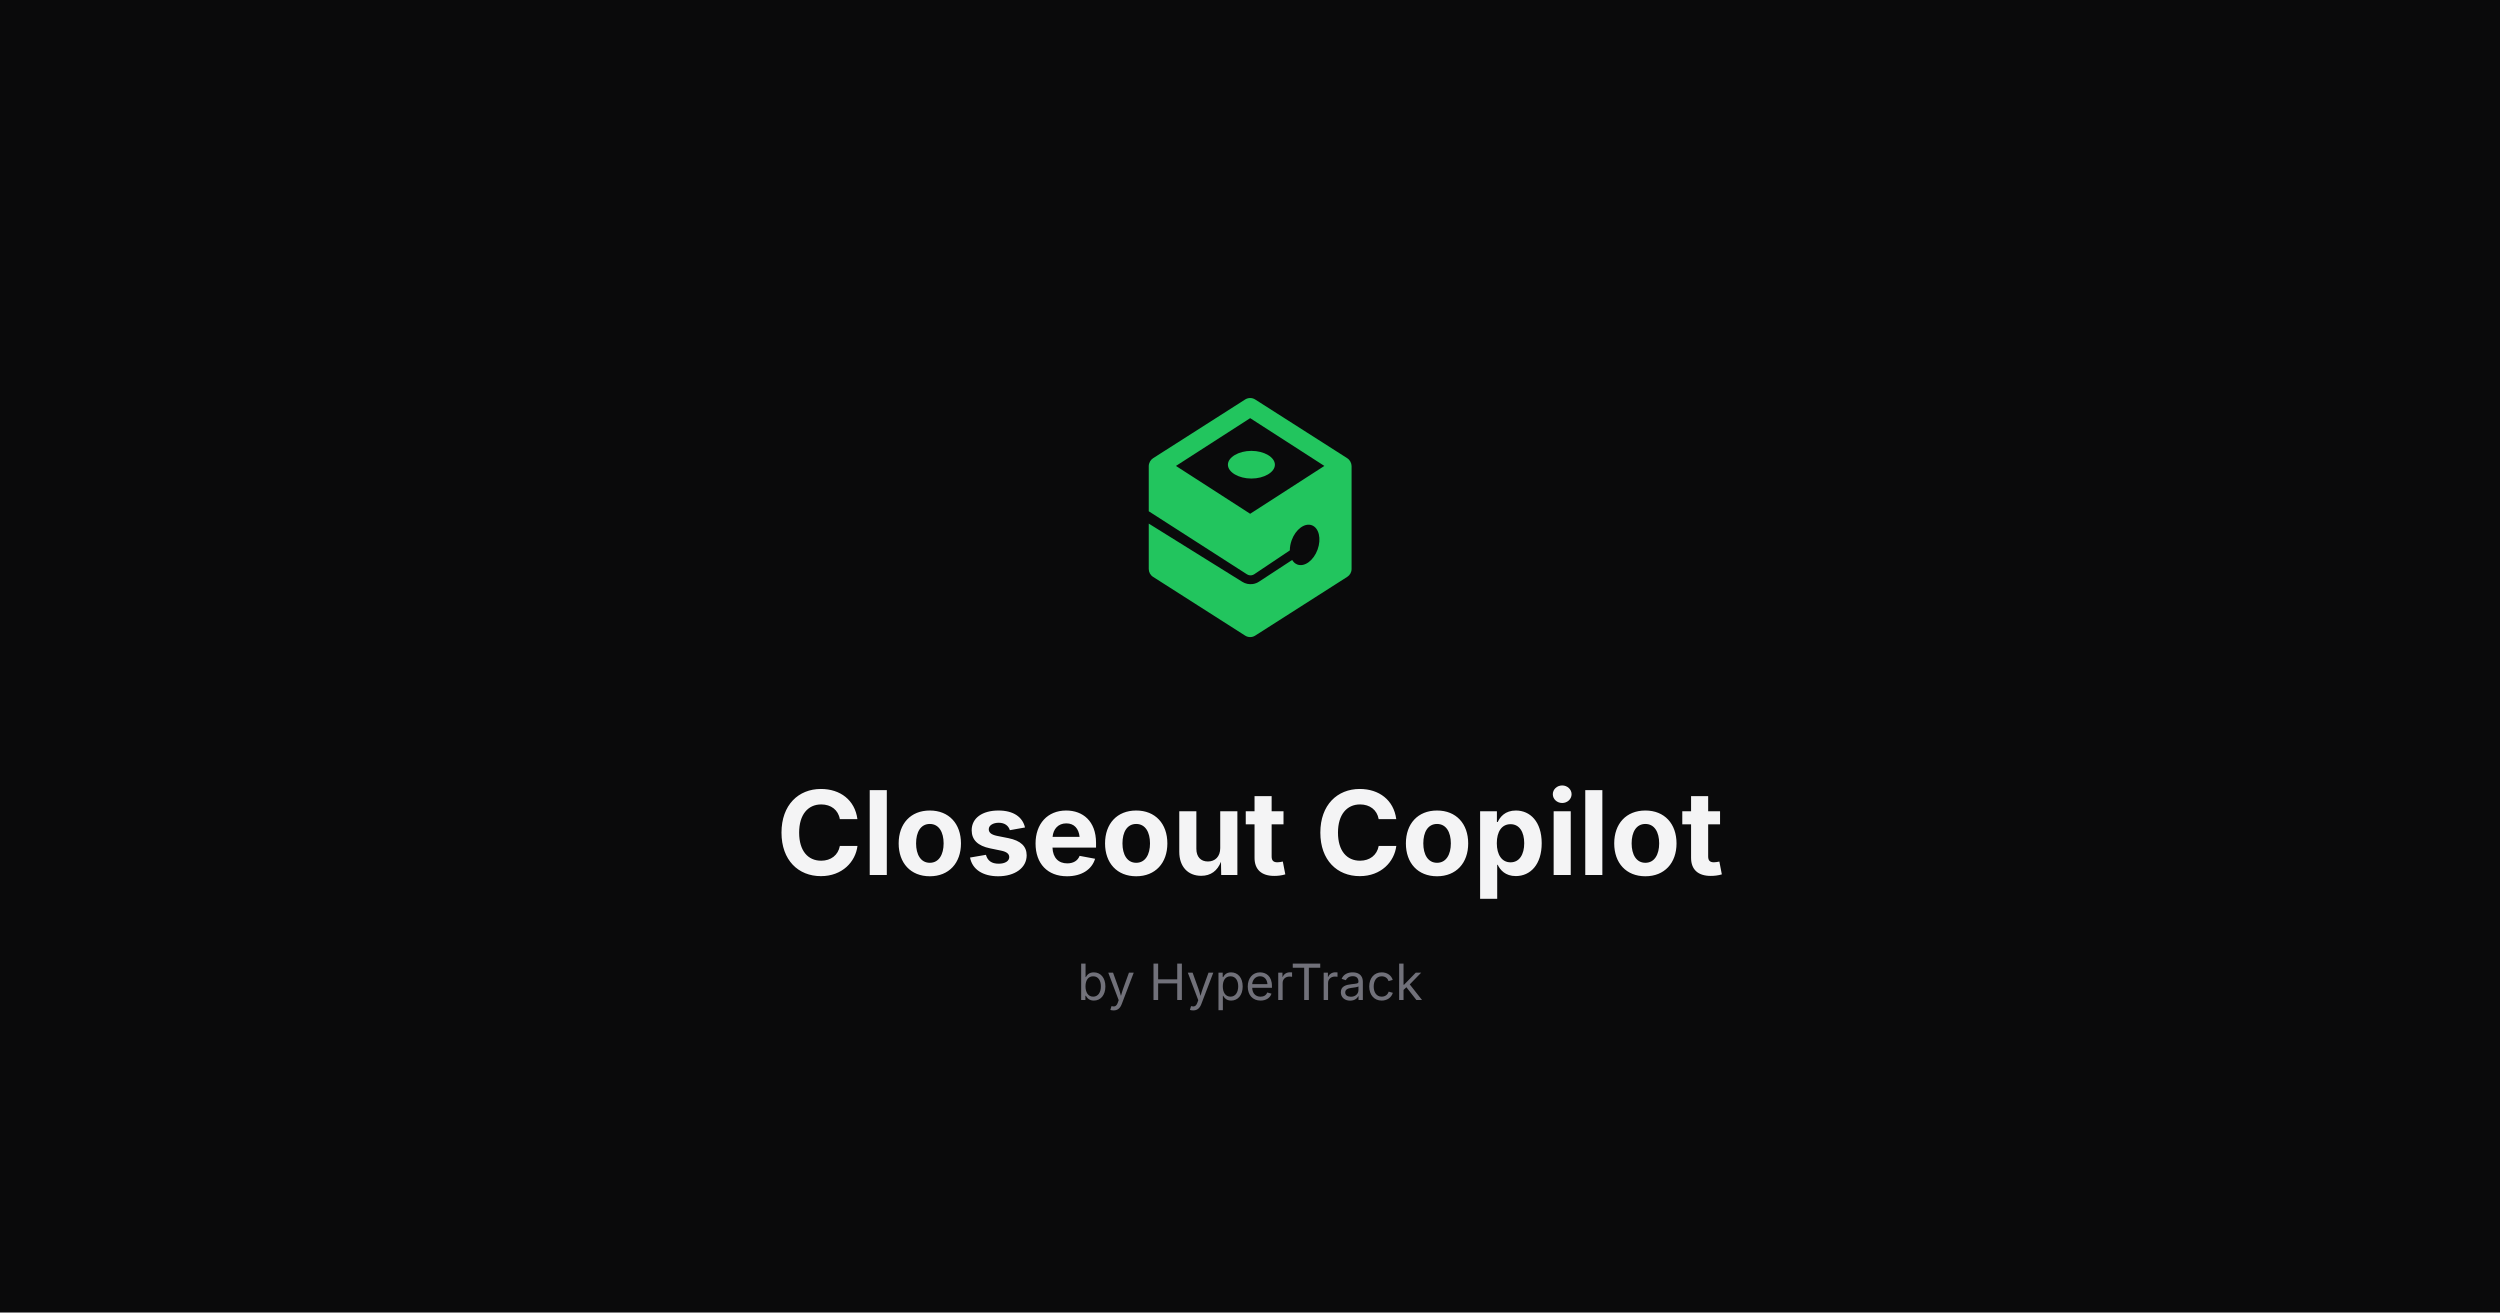
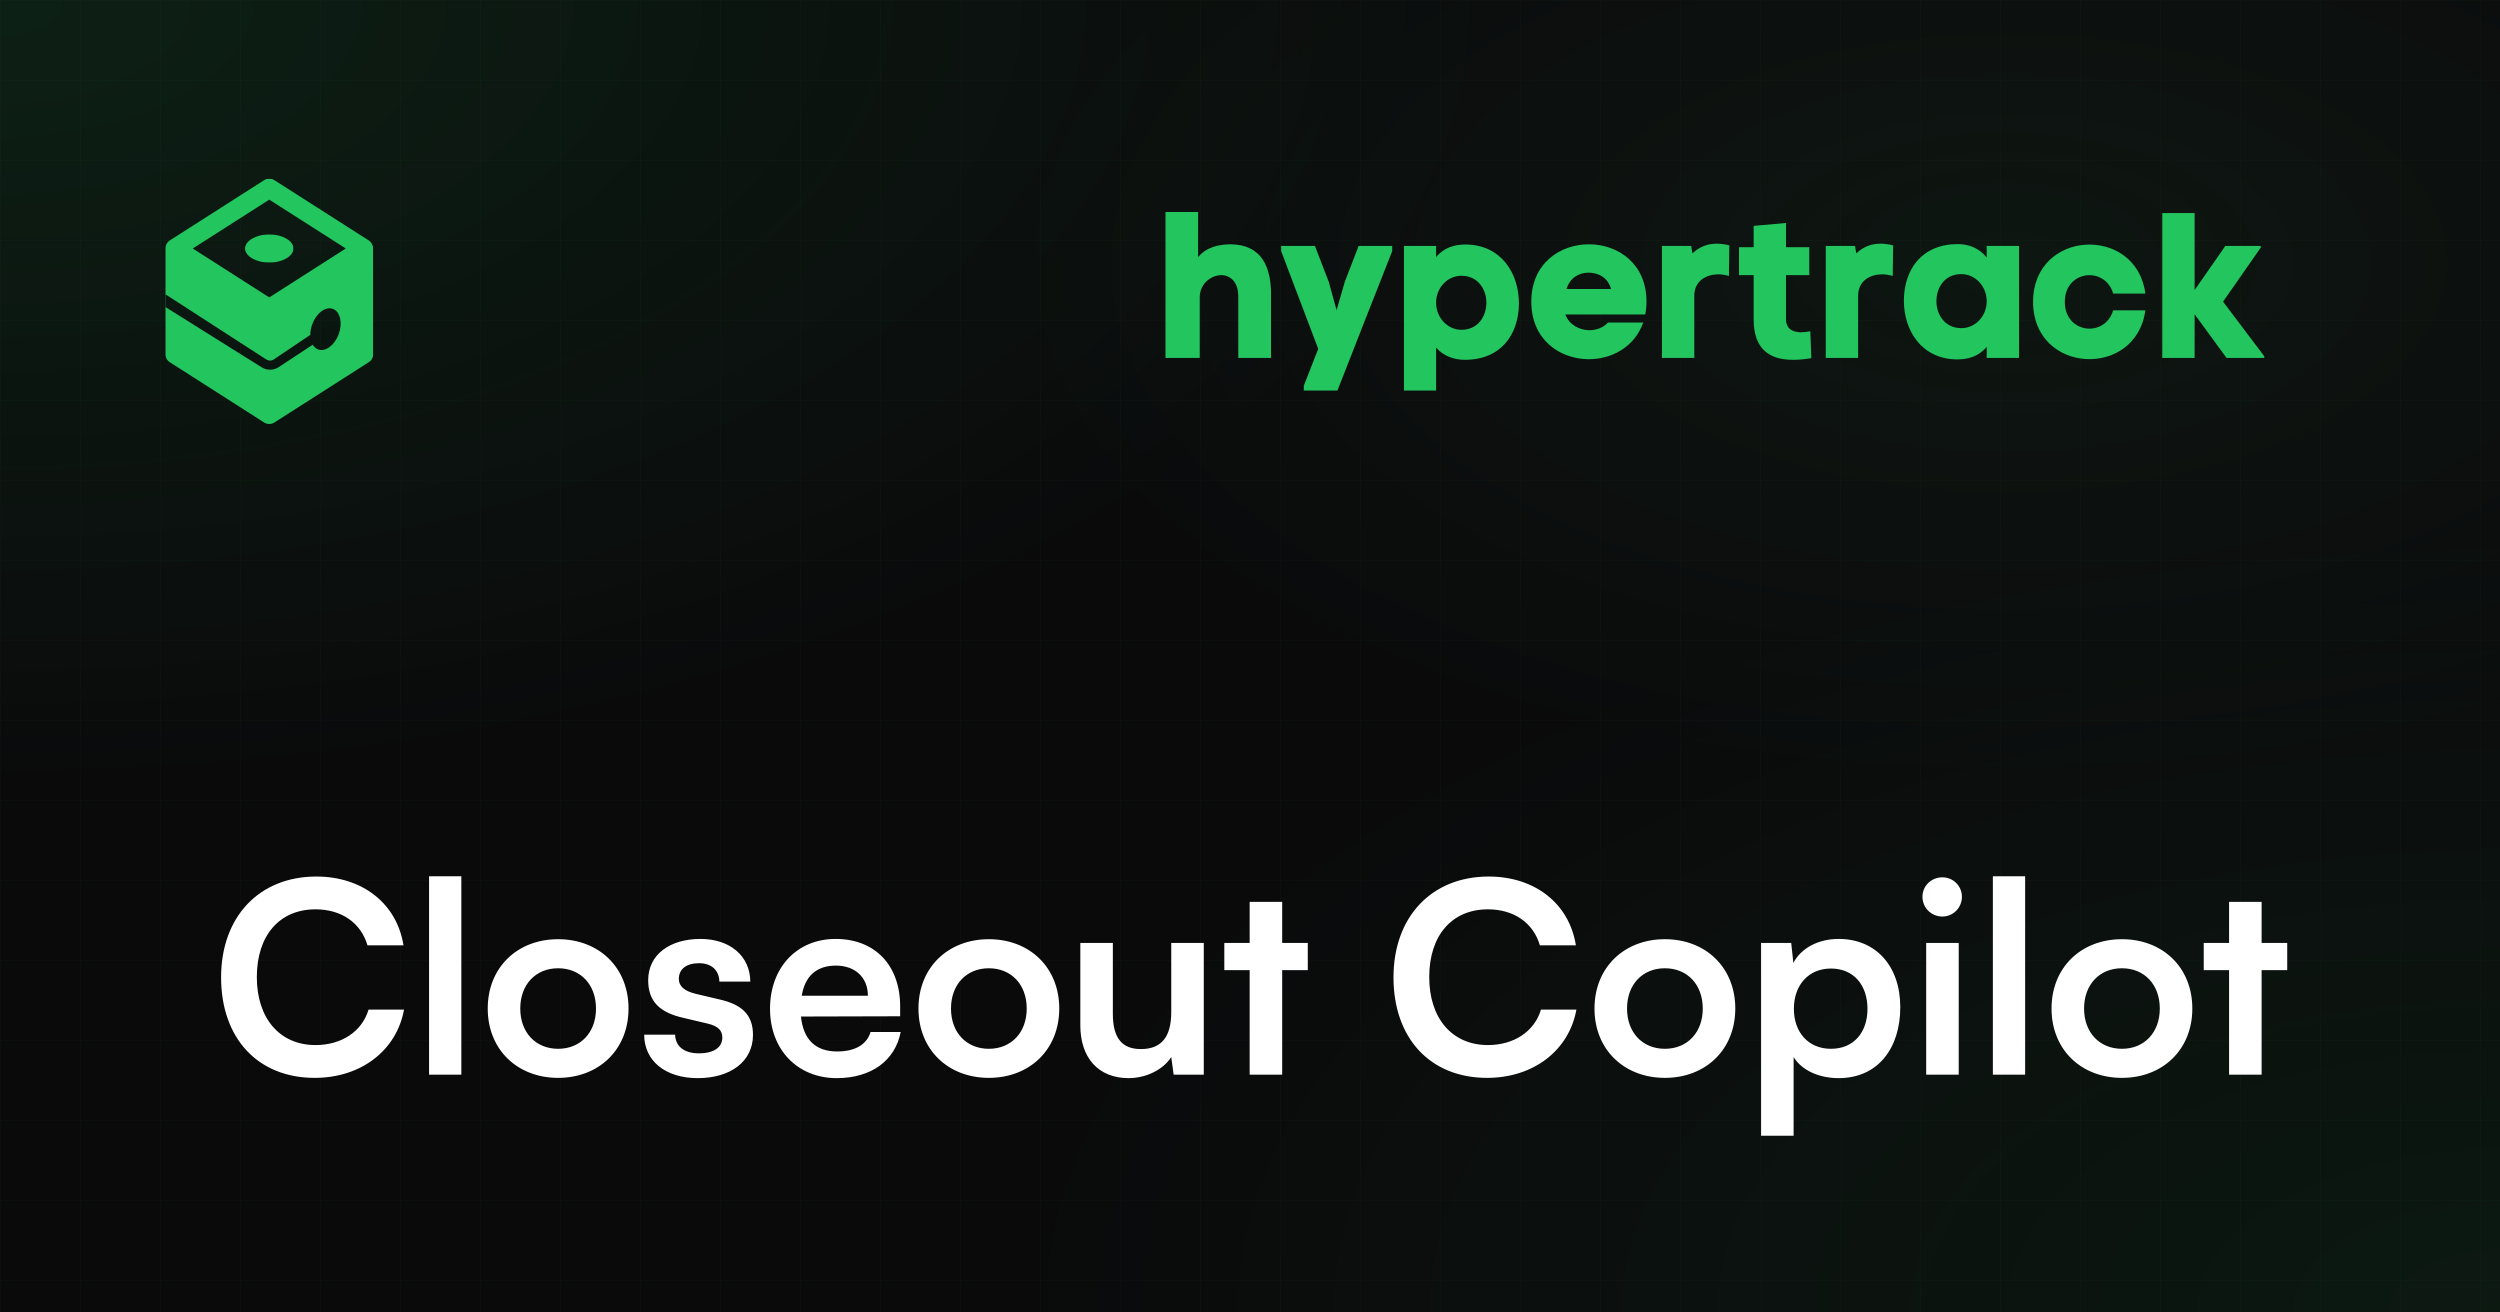
- <svg xmlns="http://www.w3.org/2000/svg" width="1200" height="630" viewBox="0 0 1200 630" fill="none">
-   <rect width="1200" height="630" fill="#0a0a0b" />
-   <g transform="translate(531, 180) scale(0.85)">
-     <path fill-rule="evenodd" clip-rule="evenodd" d="M68.698 50.658C68.698 46.422 74.775 42.842 81.968 42.842C89.16 42.842 95.238 46.422 95.238 50.658C95.238 54.895 89.16 58.474 81.968 58.474C74.775 58.474 68.698 54.895 68.698 50.658ZM137.917 49.048C138.306 49.799 138.54 50.626 138.54 51.466V109.534C138.54 111.356 137.622 113.027 136.086 114.001L84.103 147.173C83.254 147.714 82.275 148 81.269 148C80.262 148 79.284 147.715 78.437 147.173L26.455 114.004C24.916 113.026 24 111.356 24 109.534V51.466C24 50.572 24.241 49.717 24.659 48.949C24.676 48.916 24.691 48.884 24.709 48.852C24.914 48.494 25.146 48.15 25.435 47.843C25.44 47.838 25.444 47.831 25.451 47.824C25.72 47.541 26.024 47.295 26.345 47.078C26.39 47.048 26.421 47.005 26.468 46.976L78.442 13.823C79.289 13.286 80.266 13 81.269 13C82.271 13 83.248 13.286 84.094 13.825L136.076 46.976C136.086 46.982 136.092 46.992 136.102 46.999C136.407 47.198 136.694 47.425 136.956 47.688C136.981 47.712 136.999 47.741 137.021 47.767C137.109 47.858 137.179 47.962 137.26 48.058C137.445 48.282 137.616 48.513 137.764 48.762C137.819 48.855 137.869 48.95 137.917 49.048ZM82.789 112.908V83.237V112.908C81.706 113.31 80.477 113.196 79.474 112.56L24 76.947V83.911L76.796 116.773C78.612 117.924 80.745 118.342 82.789 118.034V139.474V118.034C84.04 117.845 85.259 117.385 86.352 116.653L104.991 104.451C105.714 105.676 106.722 106.588 107.979 107.045C112.016 108.512 117.099 104.731 119.334 98.601C121.569 92.471 120.109 86.312 116.072 84.846C112.036 83.379 106.952 87.159 104.717 93.289C103.998 95.26 103.662 97.234 103.67 99.054L83.569 112.509C83.322 112.674 83.06 112.807 82.789 112.908ZM81.271 24.368L39.365 51.349L81.271 78.368L123.175 51.348L81.271 24.368Z" fill="#22c55e" />
+ <svg xmlns="http://www.w3.org/2000/svg" width="1875" height="984" viewBox="0 0 1875 984" fill="none">
+   <defs>
+     <pattern id="grid" width="60" height="60" patternUnits="userSpaceOnUse">
+       <path d="M 60 0 L 0 0 0 60" fill="none" stroke="rgba(34, 197, 94, 0.04)" stroke-width="1" />
+     </pattern>
+     <filter id="glow1" x="-50%" y="-50%" width="200%" height="200%">
+       <feGaussianBlur stdDeviation="80" result="blur" />
+       <feMerge>
+         <feMergeNode in="blur" />
+         <feMergeNode in="SourceGraphic" />
+       </feMerge>
+     </filter>
+     <filter id="glow2" x="-50%" y="-50%" width="200%" height="200%">
+       <feGaussianBlur stdDeviation="60" result="blur" />
+       <feMerge>
+         <feMergeNode in="blur" />
+         <feMergeNode in="SourceGraphic" />
+       </feMerge>
+     </filter>
+     <radialGradient id="glowGradient1" cx="0%" cy="0%" r="60%">
+       <stop offset="0%" stop-color="#22c55e" stop-opacity="0.12" />
+       <stop offset="100%" stop-color="#22c55e" stop-opacity="0" />
+     </radialGradient>
+     <radialGradient id="glowGradient2" cx="100%" cy="100%" r="60%">
+       <stop offset="0%" stop-color="#22c55e" stop-opacity="0.08" />
+       <stop offset="100%" stop-color="#22c55e" stop-opacity="0" />
+     </radialGradient>
+     <radialGradient id="glowGradient3" cx="80%" cy="20%" r="40%">
+       <stop offset="0%" stop-color="#4ade80" stop-opacity="0.06" />
+       <stop offset="100%" stop-color="#4ade80" stop-opacity="0" />
+     </radialGradient>
+   </defs>
+   <rect width="1875" height="984" fill="#0A0A0B" />
+   <rect width="1875" height="984" fill="url(#grid)" />
+   <rect width="1875" height="984" fill="url(#glowGradient1)" />
+   <rect width="1875" height="984" fill="url(#glowGradient2)" />
+   <rect width="1875" height="984" fill="url(#glowGradient3)" />
+   <path d="M236.02 808.4C193.42 808.4 165.82 778.8 165.82 733C165.82 687.6 194.42 657.4 237.22 657.4C271.82 657.4 297.62 677.6 302.62 709H275.62C270.62 692 256.02 682 236.62 682C209.62 682 192.62 701.6 192.62 732.8C192.62 763.8 209.82 783.8 236.62 783.8C256.42 783.8 271.62 773.4 276.42 757.2H303.02C297.42 788 270.62 808.4 236.02 808.4ZM346.001 806H321.801V657.2H346.001V806ZM365.796 756.4C365.796 725.6 387.996 704.4 418.596 704.4C449.196 704.4 471.396 725.6 471.396 756.4C471.396 787.2 449.196 808.4 418.596 808.4C387.996 808.4 365.796 787.2 365.796 756.4ZM390.196 756.4C390.196 774.4 401.796 786.6 418.596 786.6C435.396 786.6 446.996 774.4 446.996 756.4C446.996 738.4 435.396 726.2 418.596 726.2C401.796 726.2 390.196 738.4 390.196 756.4ZM483.137 776H506.337C506.537 784.6 512.937 790 524.137 790C535.537 790 541.737 785.4 541.737 778.2C541.737 773.2 539.137 769.6 530.337 767.6L512.537 763.4C494.737 759.4 486.137 751 486.137 735.2C486.137 715.8 502.537 704.2 525.337 704.2C547.537 704.2 562.537 717 562.737 736.2H539.537C539.337 727.8 533.737 722.4 524.337 722.4C514.737 722.4 509.137 726.8 509.137 734.2C509.137 739.8 513.537 743.4 521.937 745.4L539.737 749.6C556.337 753.4 564.737 761 564.737 776.2C564.737 796.2 547.737 808.6 523.337 808.6C498.737 808.6 483.137 795.4 483.137 776ZM627.515 808.6C598.115 808.6 577.515 787.2 577.515 756.6C577.515 725.6 597.715 704.2 626.715 704.2C656.315 704.2 675.115 724 675.115 754.8V762.2L600.715 762.4C602.515 779.8 611.715 788.6 627.915 788.6C641.315 788.6 650.115 783.4 652.915 774H675.515C671.315 795.6 653.315 808.6 627.515 808.6ZM626.915 724.2C612.515 724.2 603.715 732 601.315 746.8H650.915C650.915 733.2 641.515 724.2 626.915 724.2ZM688.843 756.4C688.843 725.6 711.043 704.4 741.643 704.4C772.243 704.4 794.443 725.6 794.443 756.4C794.443 787.2 772.243 808.4 741.643 808.4C711.043 808.4 688.843 787.2 688.843 756.4ZM713.243 756.4C713.243 774.4 724.843 786.6 741.643 786.6C758.443 786.6 770.043 774.4 770.043 756.4C770.043 738.4 758.443 726.2 741.643 726.2C724.843 726.2 713.243 738.4 713.243 756.4ZM878.44 707.2H902.84V806H880.24L878.44 792.8C872.44 802.2 859.64 808.6 846.44 808.6C823.64 808.6 810.24 793.2 810.24 769V707.2H834.64V760.4C834.64 779.2 842.04 786.8 855.64 786.8C871.04 786.8 878.44 777.8 878.44 759V707.2ZM961.641 806H937.241V727.6H918.241V707.2H937.241V676.4H961.641V707.2H980.841V727.6H961.641V806ZM1115.32 808.4C1072.72 808.4 1045.12 778.8 1045.12 733C1045.12 687.6 1073.72 657.4 1116.52 657.4C1151.12 657.4 1176.92 677.6 1181.92 709H1154.92C1149.92 692 1135.32 682 1115.92 682C1088.92 682 1071.92 701.6 1071.92 732.8C1071.92 763.8 1089.12 783.8 1115.92 783.8C1135.72 783.8 1150.92 773.4 1155.72 757.2H1182.32C1176.72 788 1149.92 808.4 1115.32 808.4ZM1195.87 756.4C1195.87 725.6 1218.07 704.4 1248.67 704.4C1279.27 704.4 1301.47 725.6 1301.47 756.4C1301.47 787.2 1279.27 808.4 1248.67 808.4C1218.07 808.4 1195.87 787.2 1195.87 756.4ZM1220.27 756.4C1220.27 774.4 1231.87 786.6 1248.67 786.6C1265.47 786.6 1277.07 774.4 1277.07 756.4C1277.07 738.4 1265.47 726.2 1248.67 726.2C1231.87 726.2 1220.27 738.4 1220.27 756.4ZM1320.81 851.8V707.2H1343.41L1345.01 722.2C1351.01 710.8 1364.01 704.2 1379.01 704.2C1406.81 704.2 1425.21 724.4 1425.21 755.4C1425.21 786.2 1408.41 808.6 1379.01 808.6C1364.21 808.6 1351.41 802.8 1345.21 792.8V851.8H1320.81ZM1345.41 756.6C1345.41 774.4 1356.41 786.6 1373.21 786.6C1390.41 786.6 1400.61 774.2 1400.61 756.6C1400.61 739 1390.41 726.4 1373.21 726.4C1356.41 726.4 1345.41 738.8 1345.41 756.6ZM1456.84 687.4C1448.44 687.4 1441.84 680.8 1441.84 672.6C1441.84 664.4 1448.44 658 1456.84 658C1464.84 658 1471.44 664.4 1471.44 672.6C1471.44 680.8 1464.84 687.4 1456.84 687.4ZM1444.64 806V707.2H1469.04V806H1444.64ZM1518.85 806H1494.65V657.2H1518.85V806ZM1538.65 756.4C1538.65 725.6 1560.85 704.4 1591.45 704.4C1622.05 704.4 1644.25 725.6 1644.25 756.4C1644.25 787.2 1622.05 808.4 1591.45 808.4C1560.85 808.4 1538.65 787.2 1538.65 756.4ZM1563.05 756.4C1563.05 774.4 1574.65 786.6 1591.45 786.6C1608.25 786.6 1619.85 774.4 1619.85 756.4C1619.85 738.4 1608.25 726.2 1591.45 726.2C1574.65 726.2 1563.05 738.4 1563.05 756.4ZM1696.21 806H1671.81V727.6H1652.81V707.2H1671.81V676.4H1696.21V707.2H1715.41V727.6H1696.21V806Z" fill="white" />
+   <mask id="mask0_151_4" style="mask-type:alpha" maskUnits="userSpaceOnUse" x="183" y="175" width="38" height="22">
+     <path d="M201.95 196.966C192.103 196.966 183.786 192.116 183.786 186.372C183.786 180.627 192.103 175.775 201.95 175.775C211.795 175.775 220.114 180.627 220.114 186.372C220.114 192.116 211.795 196.966 201.95 196.966Z" fill="white" />
+   </mask>
+   <g mask="url(#mask0_151_4)">
+     <path fill-rule="evenodd" clip-rule="evenodd" d="M183.712 197.009H220.191V175.675H183.712V197.009Z" fill="#22c55e" />
  </g>
-   <text x="600" y="420" text-anchor="middle" font-family="system-ui, -apple-system, BlinkMacSystemFont, sans-serif" font-size="56" font-weight="700" fill="#f4f4f5">Closeout Copilot</text>
-   <text x="600" y="480" text-anchor="middle" font-family="system-ui, -apple-system, BlinkMacSystemFont, sans-serif" font-size="24" fill="#71717a">by HyperTrack</text>
+   <mask id="mask1_151_4" style="mask-type:alpha" maskUnits="userSpaceOnUse" x="124" y="134" width="156" height="184">
+     <path d="M279.053 183.132C279.581 184.156 279.9 185.282 279.9 186.428V265.572C279.9 268.056 278.65 270.332 276.56 271.661L205.806 316.873C204.65 317.609 203.318 318 201.948 318C200.579 318 199.246 317.611 198.095 316.873L127.341 271.664C125.247 270.331 124 268.056 124 265.572V186.428C124 185.208 124.328 184.044 124.896 182.997C124.92 182.953 124.94 182.909 124.964 182.865C125.243 182.376 125.56 181.908 125.953 181.489C125.959 181.482 125.965 181.474 125.971 181.467C125.974 181.465 125.974 181.464 125.975 181.464C126.341 181.077 126.754 180.742 127.192 180.446C127.252 180.406 127.295 180.347 127.359 180.308L198.1 135.121C199.253 134.39 200.583 134 201.948 134C203.312 134 204.642 134.39 205.793 135.125L276.546 180.308C276.56 180.316 276.569 180.33 276.581 180.339C276.998 180.61 277.387 180.92 277.744 181.279C277.778 181.311 277.802 181.351 277.832 181.387C277.951 181.509 278.047 181.652 278.157 181.784C278.41 182.087 278.642 182.403 278.843 182.742C278.918 182.869 278.986 182.999 279.053 183.132ZM204.313 270.117C202.837 270.669 201.164 270.513 199.797 269.64L124.251 220.835V230.379L196.15 275.414C198.624 276.992 201.528 277.565 204.313 277.141C206.017 276.884 207.676 276.252 209.164 275.249L234.548 258.528C235.533 260.206 236.905 261.456 238.617 262.081C244.114 264.093 251.038 258.911 254.081 250.51C257.125 242.109 255.136 233.669 249.639 231.659C244.141 229.649 237.219 234.83 234.175 243.232C233.197 245.932 232.738 248.637 232.75 251.131L205.375 269.57C205.039 269.797 204.681 269.98 204.313 270.117ZM201.948 149.727L144.561 186.372L201.948 223.067L259.333 186.37L201.948 149.727Z" fill="white" />
+   </mask>
+   <g mask="url(#mask1_151_4)">
+     <path fill-rule="evenodd" clip-rule="evenodd" d="M123.957 318.035H279.946V133.966H123.957V318.035Z" fill="#22c55e" />
+   </g>
+   <mask id="mask2_151_4" style="mask-type:alpha" maskUnits="userSpaceOnUse" x="874" y="159" width="825" height="134">
+     <path d="M874 159H898.573V192.85C904.6 185.396 914.182 183.223 923.147 183.223C946.946 183.533 953.592 201.234 953.283 222.196V268.466H928.71V222.352C928.71 211.327 922.683 206.513 916.191 206.358C908.773 206.203 899.81 212.569 899.81 222.817V268.466H874V159ZM1002.43 232.599L1008.61 211.327L1018.97 184.465H1044.16V188.346C1030.4 223.283 1016.65 258.064 1003.05 293H977.855V289.273L988.674 261.635L960.856 188.346V184.465H986.202L996.556 211.327L1002.43 232.599ZM1098.71 269.864C1090.52 269.864 1082.64 267.069 1077.08 260.703V293H1052.97V184.465H1077.08V192.85C1082.79 185.707 1090.98 183.378 1099.02 183.378C1125.6 183.378 1139.36 204.806 1139.2 227.941C1138.89 250.921 1125.76 269.864 1098.71 269.864ZM1096.08 206.824C1085.58 206.824 1077.08 215.829 1077.08 227.01C1077.08 238.189 1085.58 247.349 1096.08 247.349C1108.45 247.349 1114.63 237.412 1114.78 227.32C1114.94 217.227 1108.6 206.824 1096.08 206.824ZM1234.87 226.233C1234.87 229.649 1234.56 232.754 1233.94 235.86H1173.98C1176.91 243.623 1184.49 247.505 1191.9 247.66C1197.31 247.66 1202.41 245.797 1205.97 241.915H1232.4C1225.9 260.548 1208.29 269.708 1190.67 269.398C1169.49 268.932 1148.48 254.648 1148.48 226.233C1148.48 197.353 1170.27 183.067 1192.06 183.223C1213.54 183.378 1234.87 197.663 1234.87 226.233ZM1174.9 216.761H1208.29C1205.97 208.377 1199.17 204.495 1191.29 204.495C1184.02 204.495 1177.38 208.532 1174.9 216.761ZM1270.72 221.885V268.466H1246.46V184.465H1268.4L1269.33 190.054C1274.74 184.93 1280.77 182.757 1287.57 182.757C1290.51 182.757 1293.75 183.223 1297 183.999L1296.69 206.979C1294.21 206.203 1291.28 205.737 1288.5 205.737C1279.69 205.892 1270.72 210.55 1270.72 221.885ZM1358.51 268.622C1353.72 269.398 1349.23 269.864 1345.21 269.864C1326.51 270.02 1315.23 261.324 1315.23 239.431V206.358H1304.26V185.396H1315.23V169.404L1339.5 167.23V185.396H1356.96V206.358H1339.5V239.431C1339.5 246.883 1344.91 249.213 1350.78 249.213C1353.1 249.213 1355.57 248.902 1357.73 248.436L1358.51 268.622ZM1393.59 221.885V268.466H1369.32V184.465H1391.27L1392.2 190.054C1397.61 184.93 1403.63 182.757 1410.43 182.757C1413.37 182.757 1416.62 183.223 1419.86 183.999L1419.55 206.979C1417.08 206.203 1414.14 205.737 1411.36 205.737C1402.55 205.892 1393.59 210.55 1393.59 221.885ZM1468.39 183.067C1476.58 183.067 1484.62 186.173 1490.03 193.161V184.465H1514.29V268.466H1490.03V260.083C1484.31 267.225 1476.12 269.554 1468.08 269.554C1441.5 269.554 1427.74 248.126 1427.9 224.991C1428.21 202.011 1441.34 183.067 1468.39 183.067ZM1471.02 246.107C1481.53 246.107 1490.03 237.102 1490.03 225.923C1490.03 214.742 1481.53 205.582 1471.02 205.582C1458.65 205.582 1452.47 215.364 1452.32 225.612C1452.16 235.704 1458.5 246.107 1471.02 246.107ZM1584.92 232.754H1609.03C1602.07 284.305 1524.8 280.733 1524.8 226.389C1524.8 172.044 1602.23 168.472 1609.03 220.177H1584.92C1578.74 199.371 1548.6 202.632 1548.6 226.389C1548.6 250.145 1578.58 253.561 1584.92 232.754ZM1645.96 217.537L1668.99 184.465H1695.57V185.707L1667.29 226.233L1698.36 267.379V268.466H1669.92L1645.96 235.704V268.466H1621.7V159.778H1645.96V217.537Z" fill="white" />
+   </mask>
+   <g mask="url(#mask2_151_4)">
+     <path fill-rule="evenodd" clip-rule="evenodd" d="M873.929 293.118H1698.47V158.969H873.929V293.118Z" fill="#22c55e" />
+   </g>
</svg>
